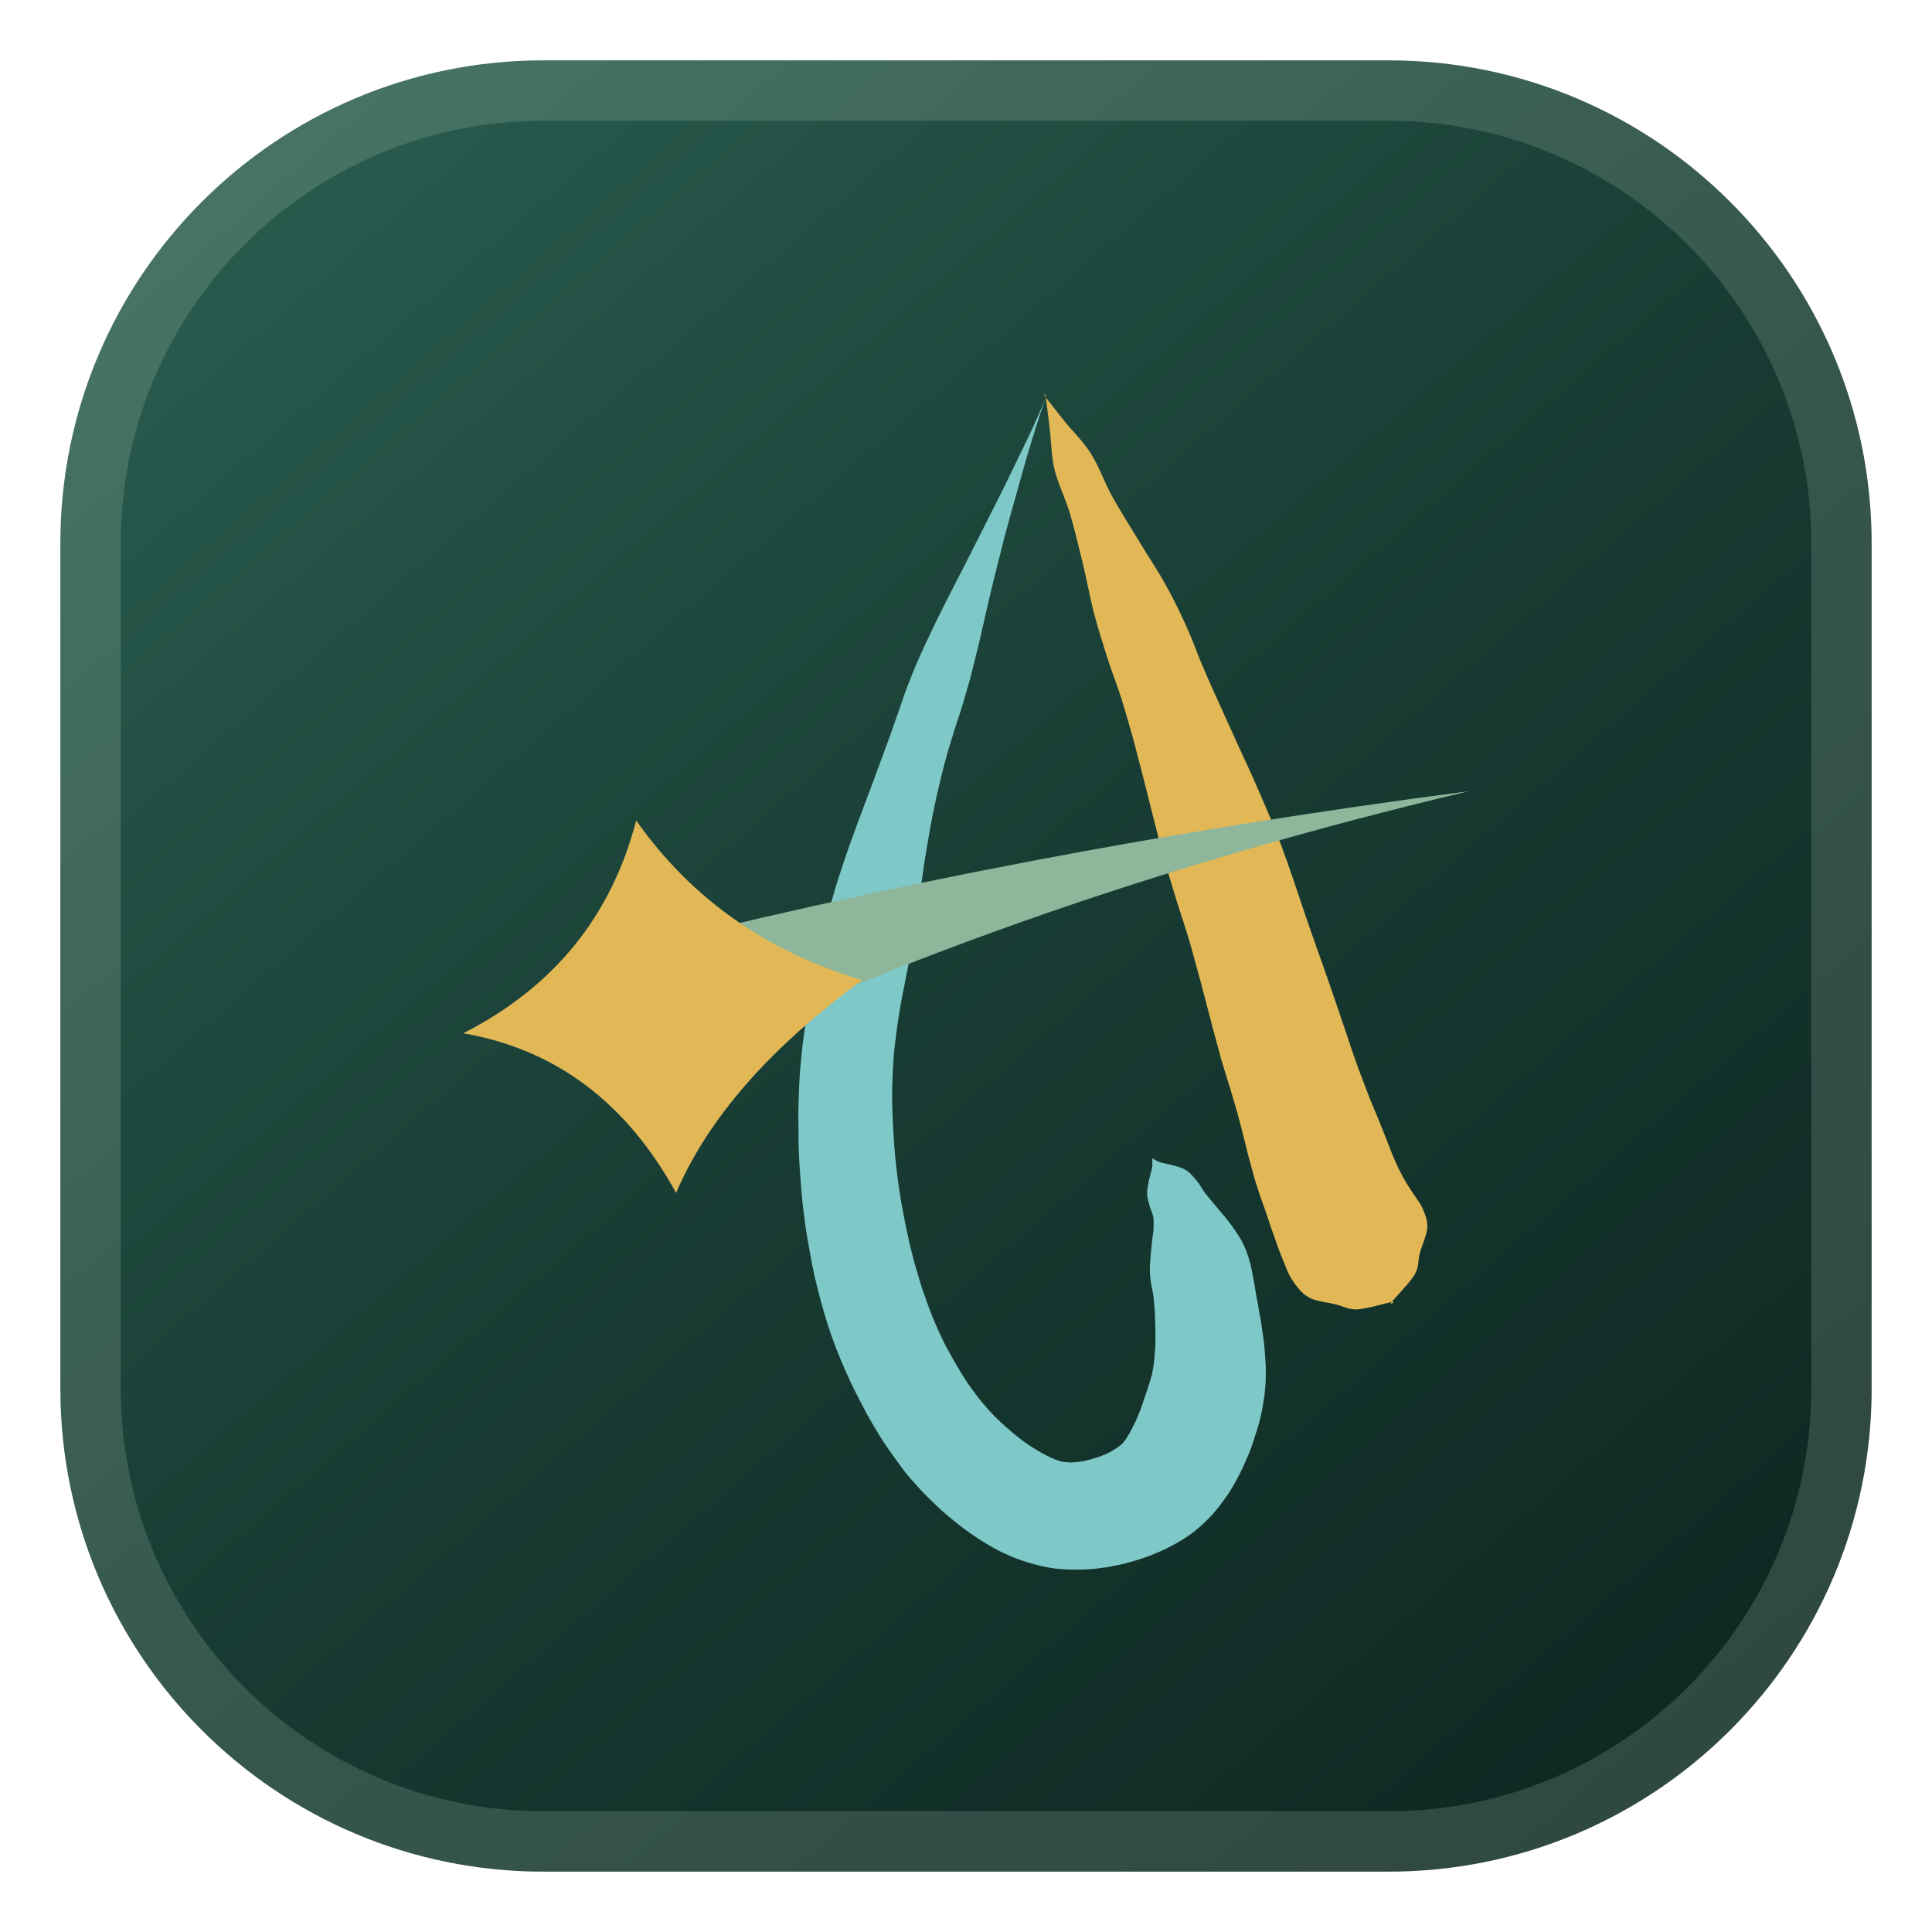
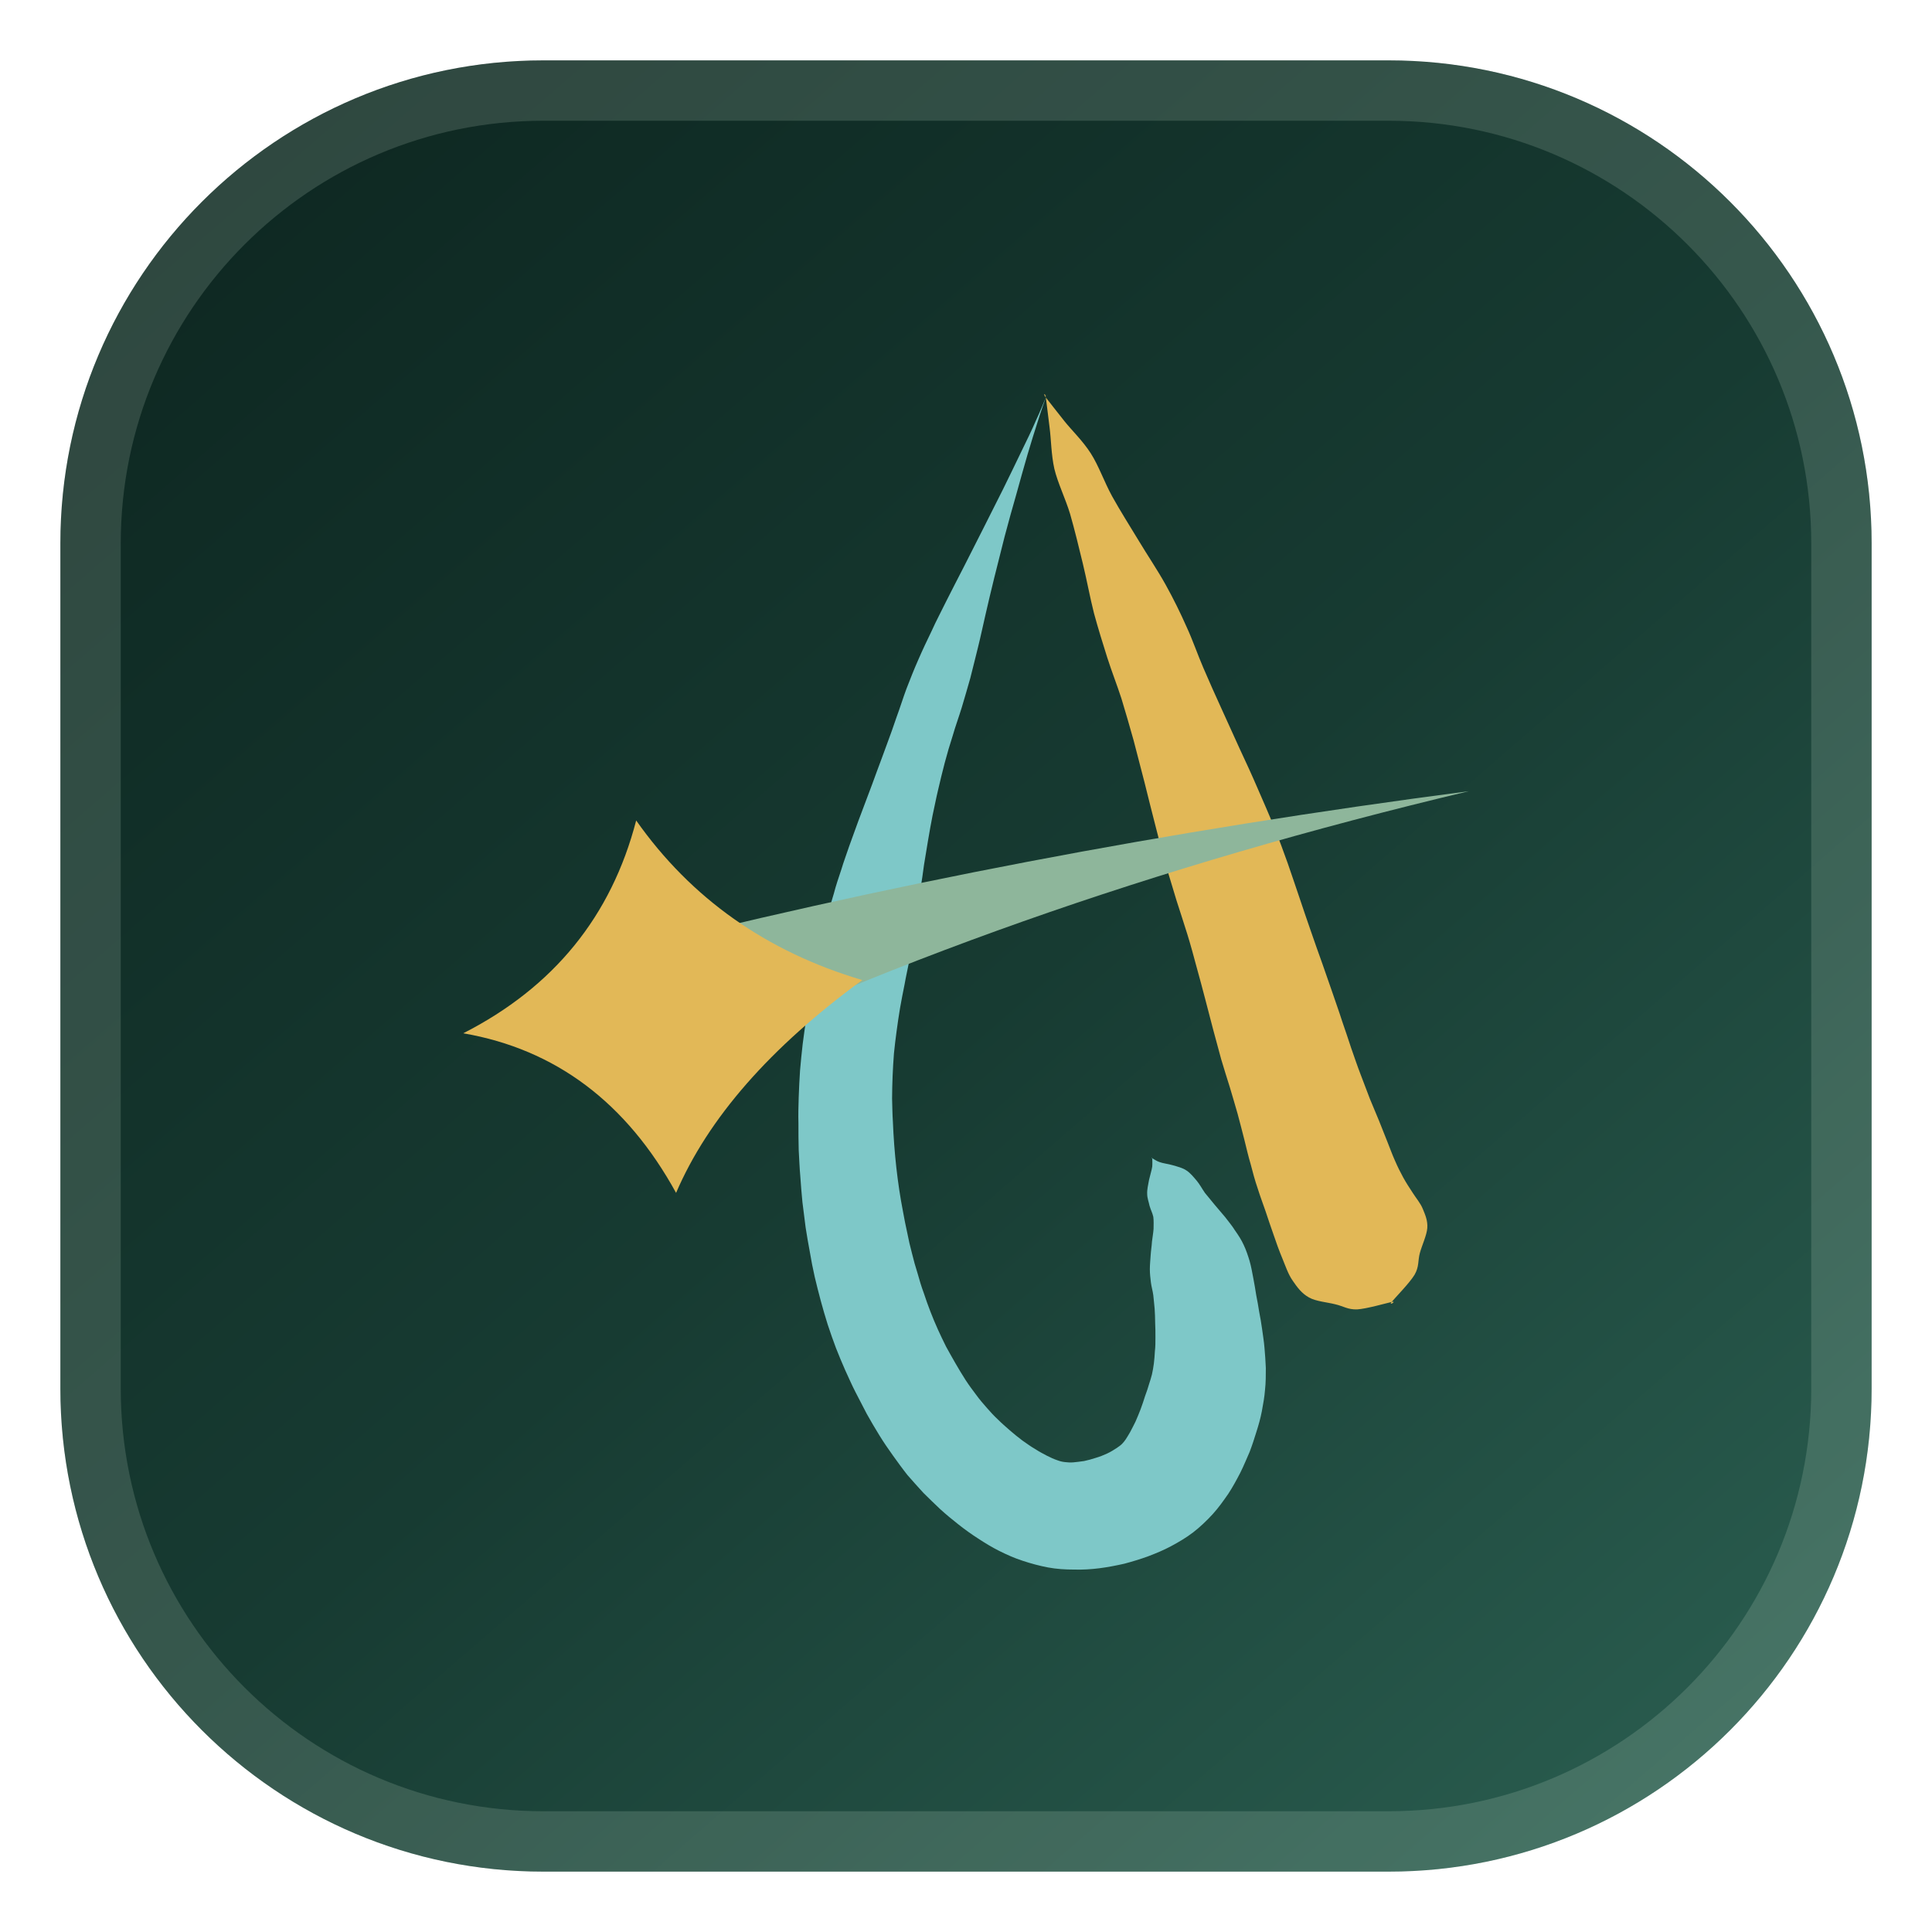
<svg xmlns="http://www.w3.org/2000/svg" viewBox="0 0 64 64" fill="none">
  <defs>
    <linearGradient id="logoGrad" x1="6" y1="2" x2="58" y2="62" gradientUnits="userSpaceOnUse">
-       <stop offset="0%" stop-color="#2B5F51" />
+       <stop offset="0%" stop-color="#0D2620" />
      <stop offset="52%" stop-color="#173B32" />
-       <stop offset="100%" stop-color="#0D2620" />
+       <stop offset="100%" stop-color="#2B5F51" />
    </linearGradient>
  </defs>
  <rect x="2" y="2" width="60" height="60" rx="16" fill="url(#logoGrad)" />
  <rect x="3" y="3" width="58" height="58" rx="15" stroke="#DAF1DE" stroke-opacity="0.16" stroke-width="2" />
  <g transform="translate(2.569 2.065) scale(0.8812)">
    <path d="M36.40 12.60 C36.42 12.79 36.49 13.27 36.54 13.72 C36.60 14.17 36.60 14.74 36.72 15.28 C36.85 15.82 37.13 16.38 37.31 16.97 C37.48 17.56 37.64 18.22 37.79 18.84 C37.94 19.46 38.06 20.12 38.21 20.71 C38.37 21.30 38.54 21.84 38.71 22.38 C38.88 22.91 39.07 23.39 39.24 23.91 C39.40 24.43 39.55 24.96 39.70 25.49 C39.84 26.01 39.97 26.55 40.11 27.07 C40.24 27.59 40.37 28.12 40.50 28.62 C40.63 29.13 40.76 29.64 40.89 30.11 C41.03 30.59 41.18 31.05 41.31 31.50 C41.45 31.94 41.59 32.36 41.72 32.78 C41.85 33.20 41.96 33.61 42.07 34.02 C42.18 34.42 42.29 34.82 42.39 35.21 C42.49 35.60 42.59 35.98 42.69 36.36 C42.79 36.74 42.89 37.11 42.99 37.47 C43.10 37.84 43.21 38.19 43.32 38.54 C43.42 38.88 43.52 39.21 43.61 39.53 C43.70 39.86 43.78 40.18 43.86 40.49 C43.94 40.81 44.01 41.12 44.10 41.42 C44.18 41.73 44.26 42.03 44.36 42.32 C44.45 42.61 44.56 42.90 44.66 43.19 C44.76 43.48 44.85 43.77 44.96 44.07 C45.06 44.37 45.17 44.67 45.29 44.96 C45.41 45.25 45.51 45.56 45.68 45.80 C45.85 46.05 46.02 46.28 46.29 46.43 C46.55 46.58 46.98 46.61 47.29 46.69 C47.59 46.76 47.75 46.89 48.10 46.88 C48.45 46.86 49.18 46.65 49.40 46.60 C49.62 46.55 49.26 46.77 49.40 46.60 C49.54 46.43 50.08 45.88 50.26 45.58 C50.44 45.27 50.38 45.06 50.46 44.76 C50.54 44.47 50.72 44.09 50.74 43.82 C50.76 43.54 50.66 43.32 50.57 43.10 C50.48 42.88 50.32 42.70 50.20 42.51 C50.07 42.31 49.95 42.13 49.84 41.93 C49.73 41.73 49.63 41.53 49.53 41.30 C49.43 41.08 49.34 40.83 49.24 40.58 C49.14 40.33 49.04 40.07 48.93 39.80 C48.82 39.53 48.70 39.25 48.58 38.96 C48.47 38.67 48.35 38.36 48.23 38.04 C48.11 37.73 48.00 37.40 47.88 37.06 C47.77 36.73 47.66 36.39 47.54 36.05 C47.43 35.70 47.30 35.35 47.18 34.99 C47.05 34.62 46.92 34.25 46.79 33.87 C46.65 33.48 46.51 33.09 46.37 32.68 C46.23 32.27 46.08 31.85 45.94 31.42 C45.79 30.99 45.65 30.55 45.49 30.10 C45.33 29.65 45.16 29.19 44.97 28.72 C44.78 28.25 44.57 27.77 44.36 27.29 C44.15 26.80 43.92 26.30 43.69 25.81 C43.46 25.31 43.23 24.80 43.00 24.29 C42.77 23.79 42.54 23.27 42.32 22.76 C42.10 22.25 41.93 21.74 41.69 21.22 C41.46 20.70 41.20 20.17 40.90 19.63 C40.60 19.09 40.22 18.53 39.89 17.98 C39.55 17.42 39.19 16.85 38.89 16.31 C38.59 15.76 38.39 15.17 38.09 14.70 C37.79 14.23 37.38 13.84 37.10 13.49 C36.82 13.14 36.52 12.75 36.40 12.60 C36.28 12.45 36.38 12.41 36.40 12.60 Z" fill="#e2b857" />
    <path d="M36.40 12.60 C36.34 12.74 36.19 13.12 36.03 13.46 C35.88 13.81 35.68 14.22 35.47 14.65 C35.26 15.08 35.03 15.57 34.79 16.05 C34.55 16.53 34.29 17.04 34.05 17.52 C33.80 18.01 33.55 18.51 33.32 18.96 C33.09 19.41 32.87 19.83 32.67 20.23 C32.47 20.64 32.28 20.99 32.11 21.37 C31.93 21.74 31.76 22.10 31.60 22.47 C31.44 22.83 31.30 23.19 31.16 23.55 C31.03 23.90 30.92 24.26 30.79 24.61 C30.67 24.96 30.55 25.31 30.42 25.65 C30.30 25.99 30.17 26.32 30.05 26.65 C29.93 26.98 29.81 27.31 29.69 27.62 C29.57 27.94 29.45 28.25 29.34 28.55 C29.23 28.86 29.12 29.16 29.01 29.46 C28.91 29.76 28.80 30.05 28.71 30.35 C28.61 30.65 28.51 30.94 28.43 31.25 C28.34 31.55 28.25 31.85 28.17 32.15 C28.09 32.46 28.02 32.76 27.95 33.07 C27.88 33.38 27.81 33.69 27.75 34.00 C27.69 34.32 27.62 34.63 27.56 34.95 C27.51 35.27 27.45 35.59 27.40 35.92 C27.35 36.24 27.30 36.57 27.26 36.90 C27.22 37.23 27.19 37.57 27.16 37.90 C27.14 38.23 27.12 38.56 27.11 38.90 C27.10 39.23 27.09 39.56 27.10 39.89 C27.10 40.22 27.10 40.56 27.11 40.89 C27.13 41.22 27.14 41.55 27.17 41.88 C27.19 42.20 27.22 42.53 27.25 42.85 C27.29 43.17 27.33 43.48 27.37 43.80 C27.42 44.11 27.47 44.42 27.53 44.73 C27.58 45.03 27.64 45.34 27.71 45.65 C27.78 45.95 27.86 46.26 27.94 46.56 C28.02 46.86 28.11 47.16 28.20 47.45 C28.30 47.75 28.40 48.04 28.51 48.33 C28.62 48.61 28.74 48.90 28.86 49.17 C28.99 49.45 29.11 49.73 29.25 50.00 C29.39 50.27 29.53 50.54 29.67 50.81 C29.82 51.08 29.98 51.35 30.14 51.61 C30.30 51.87 30.47 52.12 30.65 52.37 C30.83 52.62 31.01 52.87 31.20 53.11 C31.40 53.34 31.60 53.56 31.80 53.78 C32.01 53.99 32.22 54.19 32.43 54.39 C32.65 54.59 32.88 54.78 33.11 54.96 C33.35 55.15 33.60 55.33 33.85 55.49 C34.11 55.66 34.37 55.82 34.65 55.96 C34.93 56.10 35.22 56.23 35.53 56.33 C35.83 56.43 36.16 56.52 36.48 56.58 C36.80 56.64 37.13 56.66 37.46 56.66 C37.78 56.67 38.10 56.65 38.42 56.61 C38.73 56.57 39.04 56.51 39.35 56.44 C39.65 56.36 39.95 56.27 40.25 56.16 C40.54 56.05 40.83 55.93 41.11 55.78 C41.39 55.63 41.68 55.46 41.94 55.26 C42.20 55.06 42.45 54.82 42.67 54.58 C42.89 54.34 43.08 54.07 43.26 53.81 C43.43 53.55 43.57 53.29 43.71 53.02 C43.84 52.76 43.95 52.49 44.06 52.24 C44.16 51.98 44.24 51.73 44.32 51.47 C44.40 51.22 44.47 50.97 44.52 50.71 C44.57 50.44 44.62 50.17 44.64 49.90 C44.67 49.63 44.67 49.35 44.67 49.08 C44.66 48.82 44.64 48.57 44.62 48.33 C44.60 48.08 44.56 47.85 44.53 47.62 C44.50 47.39 44.46 47.18 44.42 46.97 C44.39 46.76 44.35 46.56 44.31 46.35 C44.28 46.14 44.24 45.93 44.20 45.71 C44.16 45.50 44.12 45.27 44.06 45.06 C44.00 44.86 43.93 44.65 43.84 44.46 C43.75 44.26 43.63 44.08 43.51 43.91 C43.40 43.73 43.26 43.57 43.14 43.41 C43.01 43.25 42.88 43.11 42.75 42.95 C42.63 42.80 42.50 42.65 42.38 42.50 C42.27 42.34 42.18 42.17 42.07 42.04 C41.95 41.90 41.84 41.76 41.69 41.66 C41.55 41.56 41.34 41.51 41.17 41.46 C41.00 41.41 40.80 41.39 40.67 41.34 C40.55 41.30 40.45 41.22 40.40 41.20 C40.35 41.18 40.40 41.15 40.40 41.20 C40.40 41.25 40.41 41.38 40.40 41.51 C40.38 41.65 40.32 41.83 40.28 42.01 C40.25 42.18 40.20 42.38 40.21 42.54 C40.21 42.70 40.27 42.84 40.30 42.99 C40.34 43.13 40.41 43.26 40.44 43.40 C40.46 43.55 40.45 43.69 40.45 43.85 C40.44 44.00 40.41 44.16 40.39 44.33 C40.38 44.50 40.35 44.68 40.34 44.85 C40.33 45.02 40.31 45.20 40.31 45.37 C40.31 45.54 40.33 45.70 40.35 45.87 C40.37 46.03 40.42 46.19 40.44 46.35 C40.46 46.51 40.47 46.68 40.49 46.85 C40.50 47.02 40.51 47.21 40.51 47.39 C40.52 47.57 40.52 47.76 40.52 47.94 C40.52 48.11 40.52 48.29 40.50 48.45 C40.49 48.61 40.48 48.77 40.46 48.92 C40.44 49.06 40.42 49.19 40.39 49.32 C40.36 49.45 40.32 49.56 40.28 49.69 C40.24 49.83 40.19 49.98 40.13 50.14 C40.08 50.30 40.02 50.48 39.96 50.64 C39.90 50.80 39.83 50.96 39.77 51.10 C39.70 51.24 39.63 51.38 39.57 51.49 C39.51 51.60 39.45 51.69 39.40 51.77 C39.35 51.84 39.32 51.88 39.26 51.94 C39.21 51.99 39.14 52.04 39.05 52.10 C38.96 52.16 38.83 52.24 38.70 52.30 C38.57 52.36 38.42 52.42 38.28 52.46 C38.13 52.51 37.98 52.55 37.84 52.58 C37.70 52.60 37.55 52.62 37.43 52.63 C37.31 52.64 37.22 52.63 37.12 52.62 C37.02 52.61 36.94 52.59 36.83 52.55 C36.71 52.51 36.58 52.45 36.44 52.38 C36.31 52.31 36.15 52.23 36.00 52.13 C35.84 52.04 35.68 51.92 35.52 51.81 C35.36 51.69 35.20 51.56 35.05 51.43 C34.89 51.29 34.74 51.16 34.60 51.02 C34.45 50.88 34.32 50.74 34.19 50.59 C34.05 50.43 33.91 50.27 33.78 50.09 C33.65 49.92 33.51 49.73 33.38 49.53 C33.26 49.34 33.13 49.13 33.01 48.92 C32.89 48.71 32.77 48.50 32.65 48.28 C32.54 48.06 32.44 47.85 32.34 47.63 C32.24 47.41 32.15 47.19 32.06 46.96 C31.97 46.73 31.89 46.50 31.81 46.26 C31.72 46.02 31.65 45.78 31.58 45.53 C31.50 45.28 31.43 45.03 31.37 44.78 C31.30 44.52 31.24 44.26 31.19 44.00 C31.13 43.74 31.08 43.47 31.03 43.20 C30.98 42.94 30.93 42.66 30.89 42.39 C30.85 42.11 30.81 41.83 30.78 41.55 C30.75 41.26 30.72 40.98 30.70 40.69 C30.68 40.40 30.66 40.11 30.65 39.82 C30.63 39.53 30.63 39.24 30.62 38.95 C30.62 38.67 30.63 38.38 30.64 38.10 C30.65 37.82 30.67 37.54 30.69 37.26 C30.72 36.98 30.75 36.70 30.79 36.42 C30.83 36.13 30.87 35.84 30.92 35.55 C30.97 35.26 31.03 34.96 31.09 34.66 C31.14 34.37 31.21 34.07 31.27 33.76 C31.32 33.46 31.38 33.15 31.43 32.85 C31.48 32.54 31.52 32.24 31.57 31.94 C31.61 31.65 31.65 31.35 31.69 31.06 C31.74 30.76 31.78 30.47 31.82 30.17 C31.87 29.87 31.92 29.57 31.97 29.26 C32.02 28.95 32.08 28.64 32.14 28.32 C32.21 28.01 32.27 27.68 32.35 27.35 C32.43 27.01 32.51 26.67 32.60 26.33 C32.69 25.99 32.79 25.65 32.90 25.31 C33.00 24.96 33.13 24.61 33.24 24.25 C33.35 23.89 33.45 23.53 33.56 23.15 C33.66 22.77 33.75 22.38 33.85 21.99 C33.95 21.59 34.03 21.20 34.13 20.77 C34.23 20.33 34.34 19.87 34.46 19.38 C34.58 18.90 34.72 18.35 34.85 17.83 C34.99 17.31 35.14 16.75 35.29 16.24 C35.43 15.73 35.58 15.20 35.71 14.75 C35.85 14.29 35.98 13.85 36.10 13.49 C36.21 13.13 36.35 12.75 36.40 12.60 C36.45 12.45 36.46 12.46 36.40 12.60 Z" fill="#7ec8c8" />
    <path d="M19.8 33.6 Q35.4 29.6 52.3 27.4 Q34.6 31.6 20.6 38.6 Z" fill="#8EB69B" />
    <path d="M21 28.5 Q24.1 32.9 29.5 34.5 Q24.3 38.3 22.5 42.5 Q19.7 37.4 14.5 36.5 Q19.6 33.9 21 28.5 Z" fill="#e2b857" />
  </g>
</svg>
